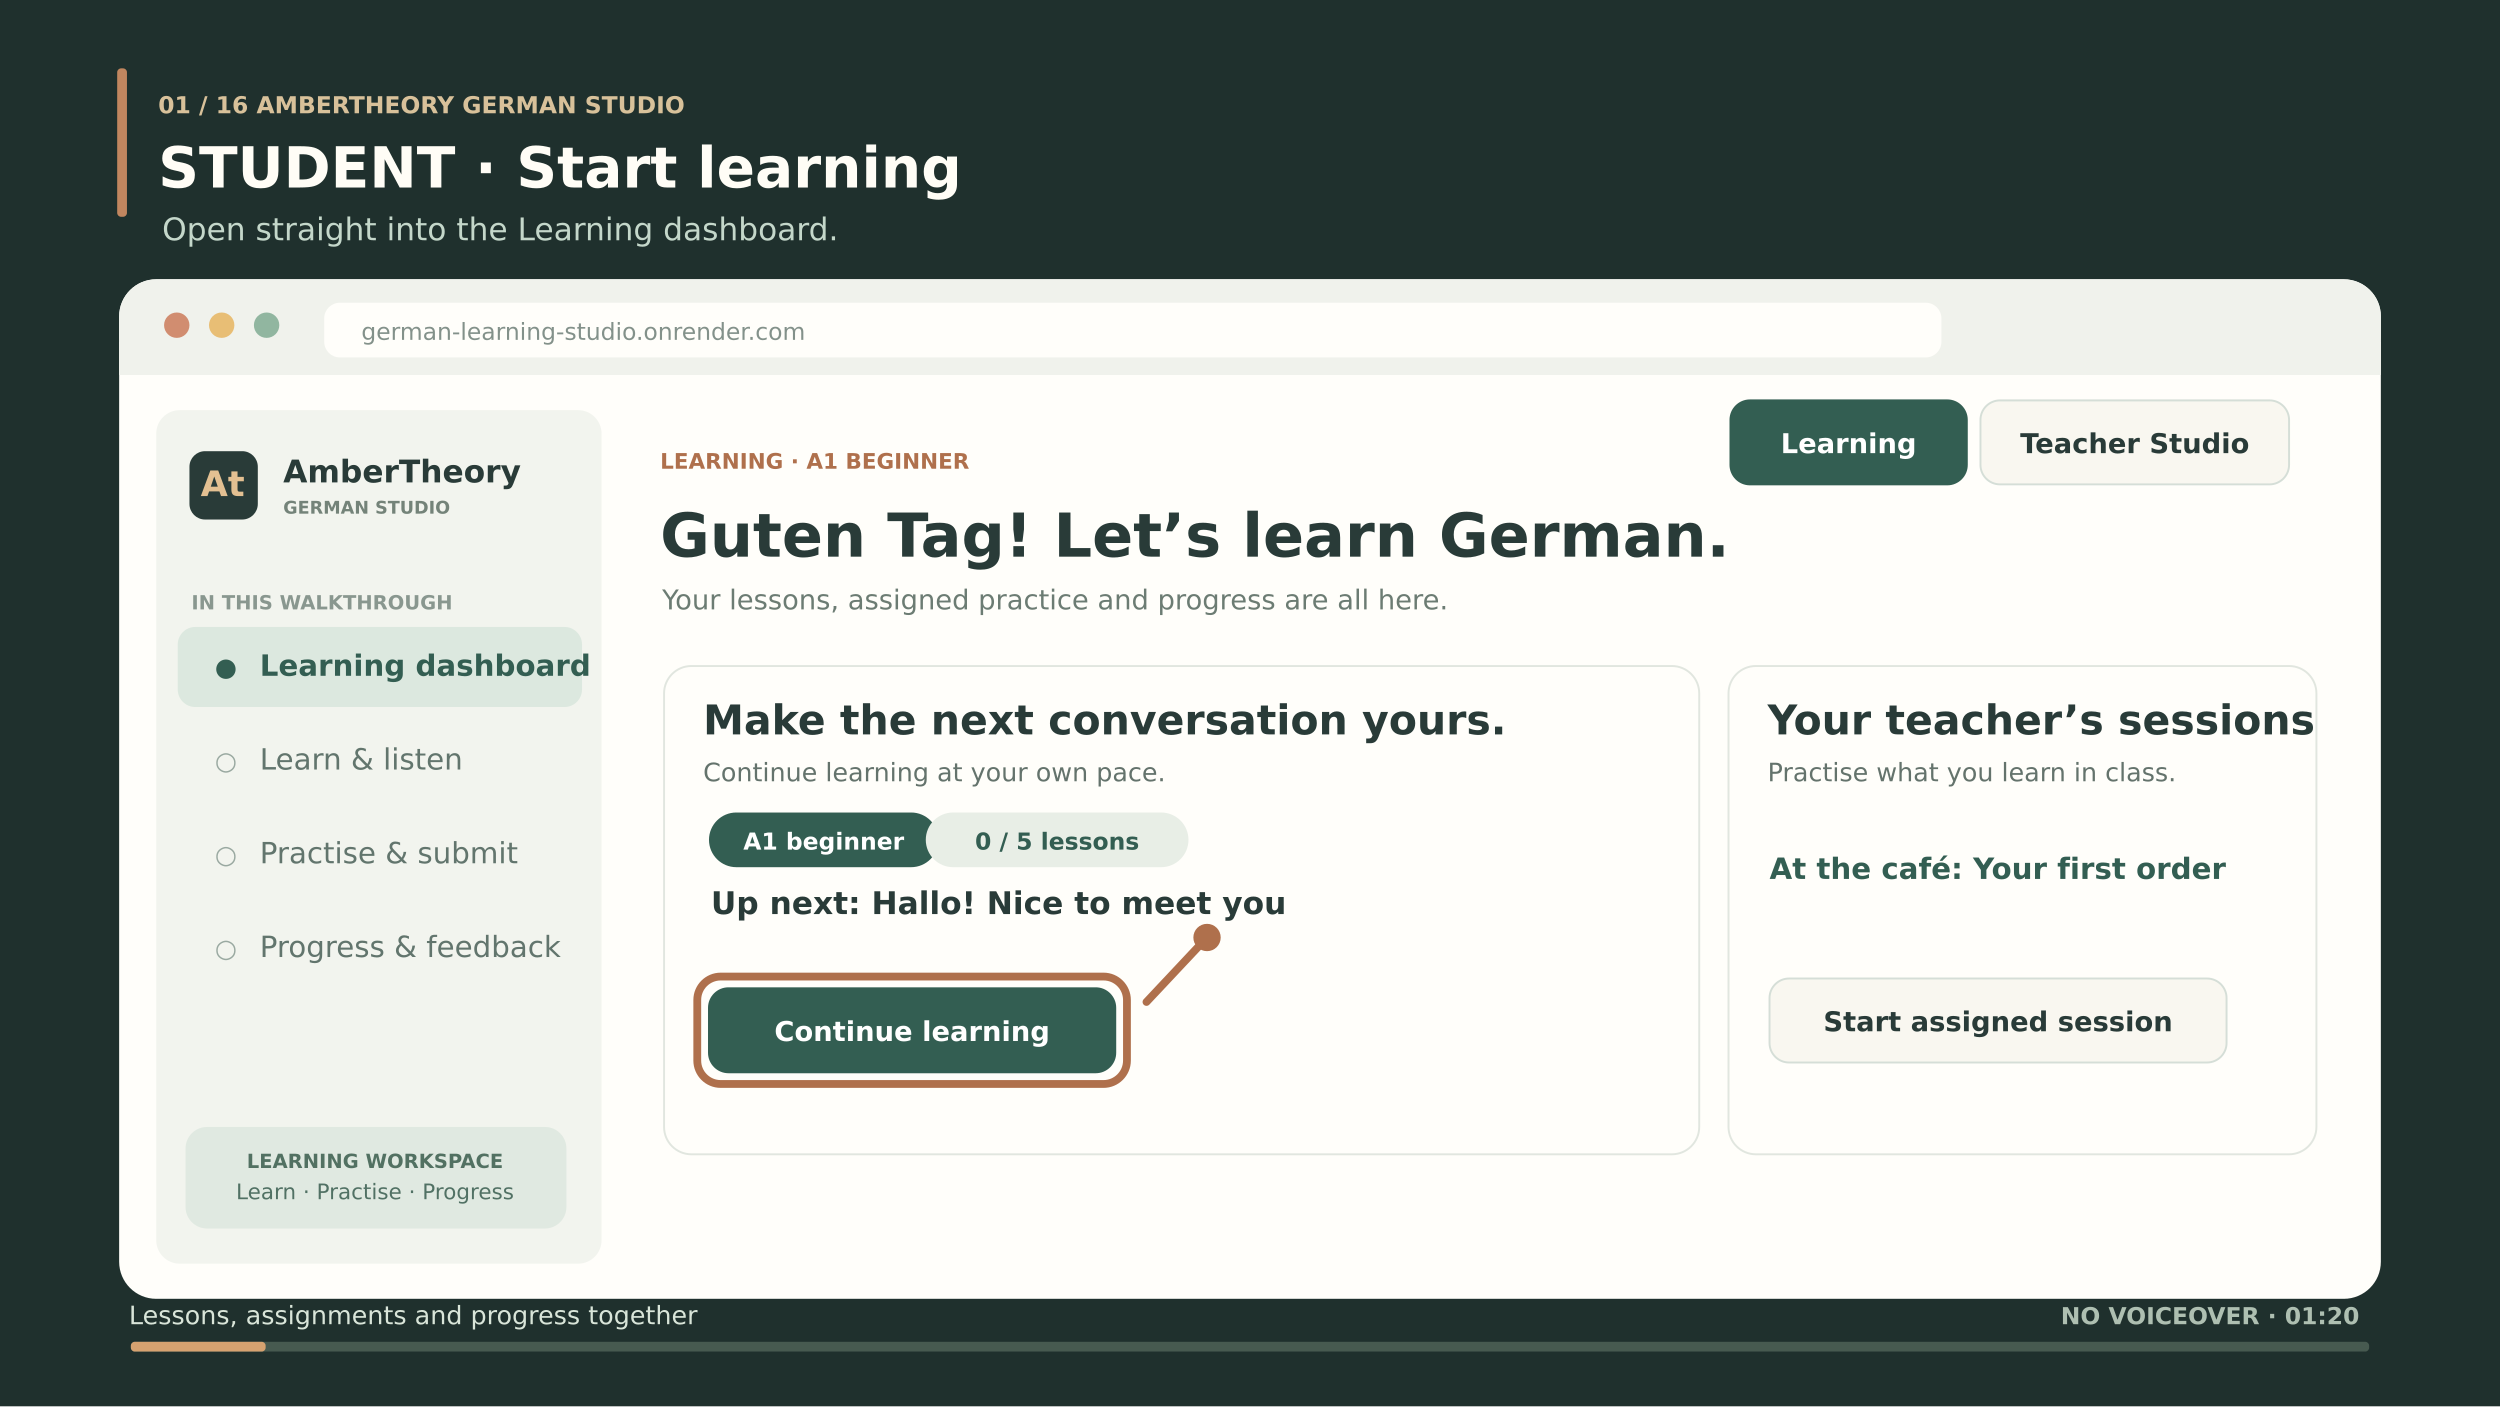
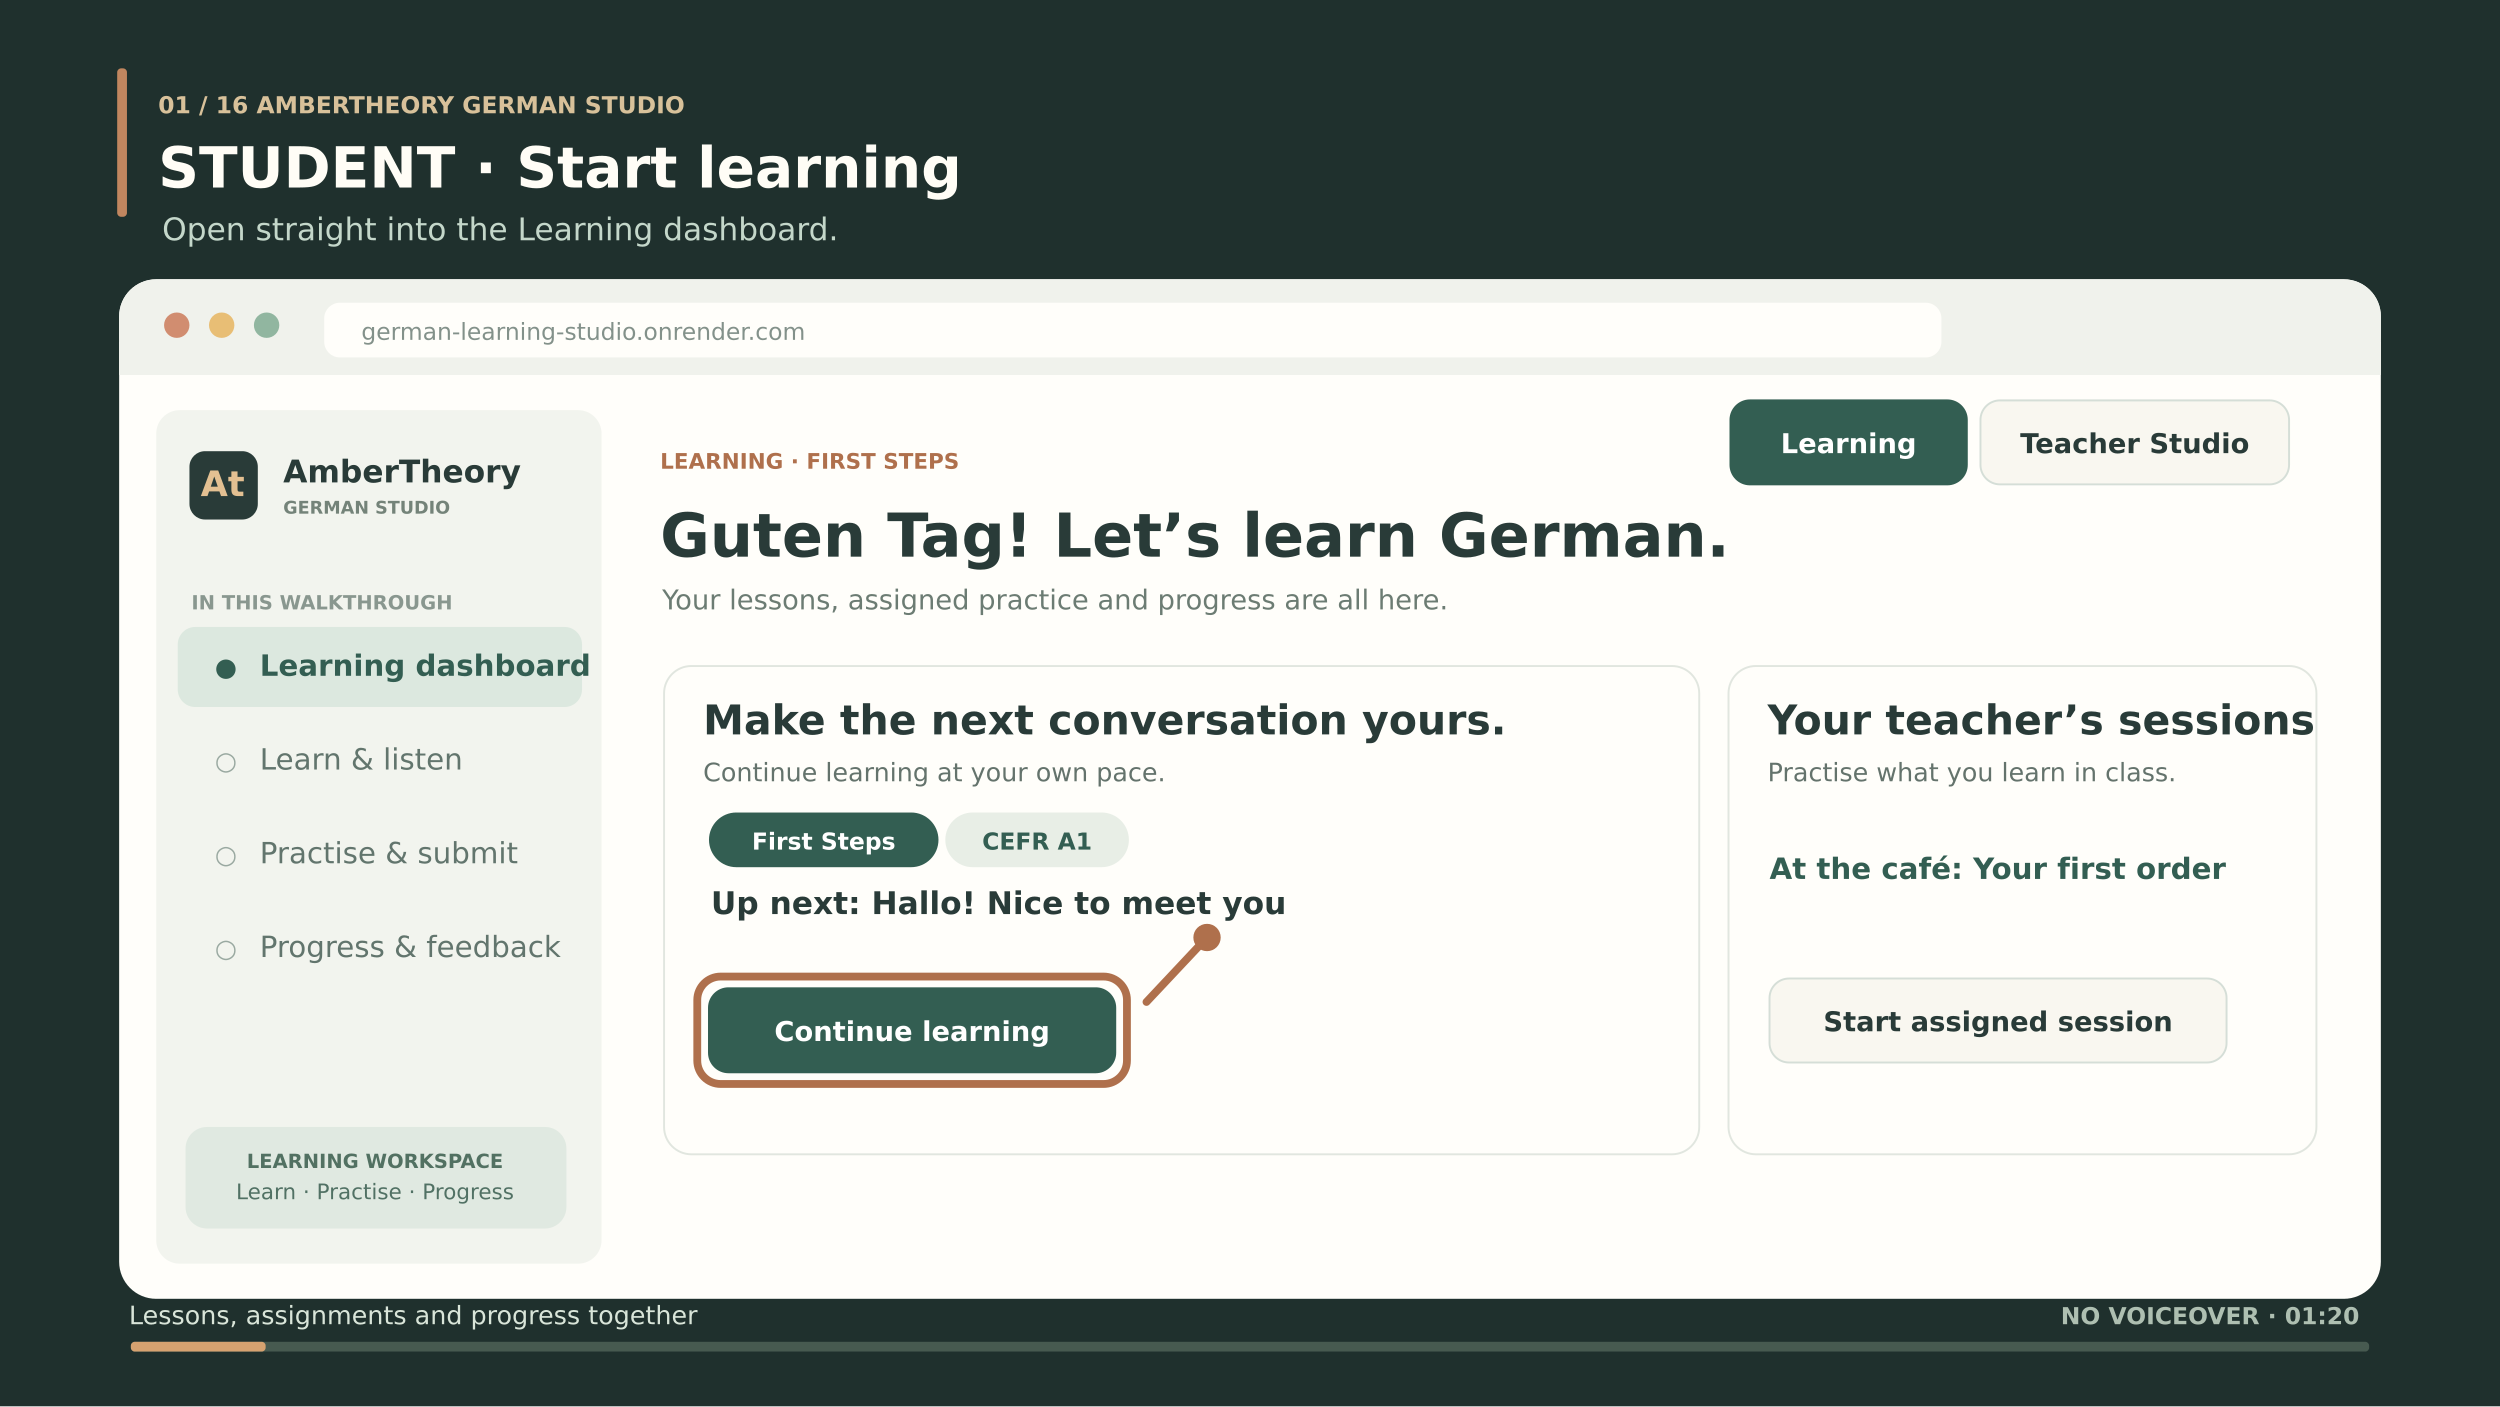
<svg xmlns="http://www.w3.org/2000/svg" width="1280" height="720" viewBox="0 0 1280 720">
  <rect x="0" y="0" width="1280" height="720" rx="0" fill="#1f302d" stroke="none" stroke-width="1" />
  <rect x="60" y="35" width="5" height="76" rx="2" fill="#c1865f" stroke="none" stroke-width="1" />
  <text x="81" y="58" fill="#d8c19a" font-size="12" font-weight="700" text-anchor="start" font-family="DejaVu Sans,Arial,sans-serif">01  /  16    AMBERTHEORY GERMAN STUDIO</text>
  <text x="81" y="96" fill="#fffdf6" font-size="29" font-weight="700" text-anchor="start" font-family="DejaVu Sans,Arial,sans-serif">STUDENT · Start learning</text>
  <text x="83" y="123" fill="#c4d7ca" font-size="16" font-weight="400" text-anchor="start" font-family="DejaVu Sans,Arial,sans-serif">Open straight into the Learning dashboard.</text>
  <rect x="61" y="143" width="1158" height="522" rx="19" fill="#fffefa" stroke="none" stroke-width="1" />
  <rect x="61" y="143" width="1158" height="49" rx="19" fill="#f0f2ec" stroke="none" stroke-width="1" />
  <rect x="61" y="175" width="1158" height="17" rx="0" fill="#f0f2ec" stroke="none" stroke-width="1" />
  <rect x="84" y="160" width="13" height="13" rx="7" fill="#d18d70" stroke="none" stroke-width="1" />
  <rect x="107" y="160" width="13" height="13" rx="7" fill="#e8be75" stroke="none" stroke-width="1" />
  <rect x="130" y="160" width="13" height="13" rx="7" fill="#91b6a0" stroke="none" stroke-width="1" />
  <rect x="166" y="155" width="828" height="28" rx="8" fill="#fffefa" stroke="none" stroke-width="1" />
  <text x="185" y="174" fill="#83918a" font-size="12" font-weight="400" text-anchor="start" font-family="DejaVu Sans,Arial,sans-serif">german-learning-studio.onrender.com</text>
  <rect x="80" y="210" width="228" height="437" rx="12" fill="#f2f4ee" stroke="none" stroke-width="1" />
  <rect x="97" y="231" width="35" height="35" rx="8" fill="#293b38" stroke="none" stroke-width="1" />
  <text x="114" y="254" fill="#e3c092" font-size="18" font-weight="700" text-anchor="middle" font-family="DejaVu Sans,Arial,sans-serif">At</text>
  <text x="145" y="247" fill="#293b38" font-size="16" font-weight="700" text-anchor="start" font-family="DejaVu Sans,Arial,sans-serif">AmberTheory</text>
  <text x="145" y="263" fill="#748379" font-size="9" font-weight="700" text-anchor="start" font-family="DejaVu Sans,Arial,sans-serif">GERMAN STUDIO</text>
  <rect x="886" y="205" width="121" height="43" rx="10" fill="#335e52" stroke="#335e52" stroke-width="1" />
  <text x="946.5" y="232" fill="#fff" font-size="14" font-weight="700" text-anchor="middle" font-family="DejaVu Sans,Arial,sans-serif">Learning</text>
  <rect x="1014" y="205" width="158" height="43" rx="10" fill="#f9f7f0" stroke="#d5ded7" stroke-width="1" />
  <text x="1093" y="232" fill="#293b38" font-size="14" font-weight="700" text-anchor="middle" font-family="DejaVu Sans,Arial,sans-serif">Teacher Studio</text>
  <text x="98" y="312" fill="#89978f" font-size="10" font-weight="700" text-anchor="start" font-family="DejaVu Sans,Arial,sans-serif">IN THIS WALKTHROUGH</text>
  <rect x="91" y="321" width="207" height="41" rx="9" fill="#dce8df" stroke="none" stroke-width="1" />
  <text x="110" y="346" fill="#335e52" font-size="13" font-weight="400" text-anchor="start" font-family="DejaVu Sans,Arial,sans-serif">●</text>
  <text x="133" y="346" fill="#335e52" font-size="15" font-weight="700" text-anchor="start" font-family="DejaVu Sans,Arial,sans-serif">Learning dashboard</text>
  <text x="110" y="394" fill="#9aa9a1" font-size="13" font-weight="400" text-anchor="start" font-family="DejaVu Sans,Arial,sans-serif">○</text>
  <text x="133" y="394" fill="#62756d" font-size="15" font-weight="400" text-anchor="start" font-family="DejaVu Sans,Arial,sans-serif">Learn &amp; listen</text>
  <text x="110" y="442" fill="#9aa9a1" font-size="13" font-weight="400" text-anchor="start" font-family="DejaVu Sans,Arial,sans-serif">○</text>
  <text x="133" y="442" fill="#62756d" font-size="15" font-weight="400" text-anchor="start" font-family="DejaVu Sans,Arial,sans-serif">Practise &amp; submit</text>
  <text x="110" y="490" fill="#9aa9a1" font-size="13" font-weight="400" text-anchor="start" font-family="DejaVu Sans,Arial,sans-serif">○</text>
  <text x="133" y="490" fill="#62756d" font-size="15" font-weight="400" text-anchor="start" font-family="DejaVu Sans,Arial,sans-serif">Progress &amp; feedback</text>
  <rect x="95" y="577" width="195" height="52" rx="11" fill="#e0e9e1" stroke="none" stroke-width="1" />
  <text x="192" y="598" fill="#527162" font-size="10" font-weight="700" text-anchor="middle" font-family="DejaVu Sans,Arial,sans-serif">LEARNING WORKSPACE</text>
  <text x="192" y="614" fill="#517164" font-size="11" font-weight="400" text-anchor="middle" font-family="DejaVu Sans,Arial,sans-serif">Learn · Practise · Progress</text>
-   <text x="338" y="240" fill="#af704c" font-size="11" font-weight="700" text-anchor="start" font-family="DejaVu Sans,Arial,sans-serif">LEARNING · A1 BEGINNER</text>
+   <text x="338" y="240" fill="#af704c" font-size="11" font-weight="700" text-anchor="start" font-family="DejaVu Sans,Arial,sans-serif">LEARNING · FIRST STEPS</text>
  <text x="338" y="285" fill="#293b38" font-size="31" font-weight="700" text-anchor="start" font-family="DejaVu Sans,Arial,sans-serif">Guten Tag! Let’s learn German.</text>
  <text x="339" y="312" fill="#6c7c73" font-size="14" font-weight="400" text-anchor="start" font-family="DejaVu Sans,Arial,sans-serif">Your lessons, assigned practice and progress are all here.</text>
  <rect x="340" y="341" width="530" height="250" rx="14" fill="#fffefa" stroke="#e1e6df" stroke-width="1" />
  <text x="360" y="376" fill="#293b38" font-size="21" font-weight="700" text-anchor="start" font-family="DejaVu Sans,Arial,sans-serif">Make the next conversation yours.</text>
  <text x="360" y="400" fill="#64736c" font-size="13" font-weight="400" text-anchor="start" font-family="DejaVu Sans,Arial,sans-serif">Continue learning at your own pace.</text>
  <rect x="363" y="416" width="117.5" height="28" rx="14" fill="#335e52" stroke="none" stroke-width="1" />
-   <text x="421.75" y="435" fill="white" font-size="12" font-weight="700" text-anchor="middle" font-family="DejaVu Sans,Arial,sans-serif">A1 beginner</text>
-   <rect x="474" y="416" width="134.5" height="28" rx="14" fill="#e8eee6" stroke="none" stroke-width="1" />
-   <text x="541.25" y="435" fill="#335e52" font-size="12" font-weight="700" text-anchor="middle" font-family="DejaVu Sans,Arial,sans-serif">0 / 5 lessons</text>
+   <text x="421.75" y="435" fill="white" font-size="12" font-weight="700" text-anchor="middle" font-family="DejaVu Sans,Arial,sans-serif">First Steps</text>
+   <rect x="484" y="416" width="94" height="28" rx="14" fill="#e8eee6" stroke="none" stroke-width="1" />
+   <text x="531" y="435" fill="#335e52" font-size="12" font-weight="700" text-anchor="middle" font-family="DejaVu Sans,Arial,sans-serif">CEFR A1</text>
  <text x="364" y="468" fill="#293b38" font-size="16" font-weight="700" text-anchor="start" font-family="DejaVu Sans,Arial,sans-serif">Up next: Hallo! Nice to meet you</text>
  <rect x="363" y="506" width="208" height="43" rx="10" fill="#335e52" stroke="#335e52" stroke-width="1" />
  <text x="467" y="533" fill="#fff" font-size="14" font-weight="700" text-anchor="middle" font-family="DejaVu Sans,Arial,sans-serif">Continue learning</text>
  <rect x="885" y="341" width="301" height="250" rx="14" fill="#fffefa" stroke="#e1e6df" stroke-width="1" />
  <text x="905" y="376" fill="#293b38" font-size="21" font-weight="700" text-anchor="start" font-family="DejaVu Sans,Arial,sans-serif">Your teacher’s sessions</text>
  <text x="905" y="400" fill="#64736c" font-size="13" font-weight="400" text-anchor="start" font-family="DejaVu Sans,Arial,sans-serif">Practise what you learn in class.</text>
  <text x="906" y="450" fill="#335e52" font-size="15" font-weight="700" text-anchor="start" font-family="DejaVu Sans,Arial,sans-serif">At the café: Your first order</text>
  <rect x="906" y="501" width="234" height="43" rx="10" fill="#f9f7f0" stroke="#d5ded7" stroke-width="1" />
  <text x="1023" y="528" fill="#293b38" font-size="14" font-weight="700" text-anchor="middle" font-family="DejaVu Sans,Arial,sans-serif">Start assigned session</text>
  <rect x="357" y="500" width="220" height="55" rx="12" fill="none" stroke="#af704c" stroke-width="4" />
  <path d="M 587 513 L 618 480" stroke="#af704c" stroke-width="4" stroke-linecap="round" />
  <circle cx="618" cy="480" r="7" fill="#af704c" />
  <rect x="67" y="687" width="1146" height="5" rx="2" fill="#475a50" stroke="none" stroke-width="1" />
  <rect x="67" y="687" width="69" height="5" rx="2" fill="#d6a270" stroke="none" stroke-width="1" />
  <text x="66" y="678" fill="#d9e5d9" font-size="13" font-weight="400" text-anchor="start" font-family="DejaVu Sans,Arial,sans-serif">Lessons, assignments and progress together</text>
  <text x="1208" y="678" fill="#aebfb1" font-size="12" font-weight="700" text-anchor="end" font-family="DejaVu Sans,Arial,sans-serif">NO VOICEOVER  ·  01:20</text>
</svg>
